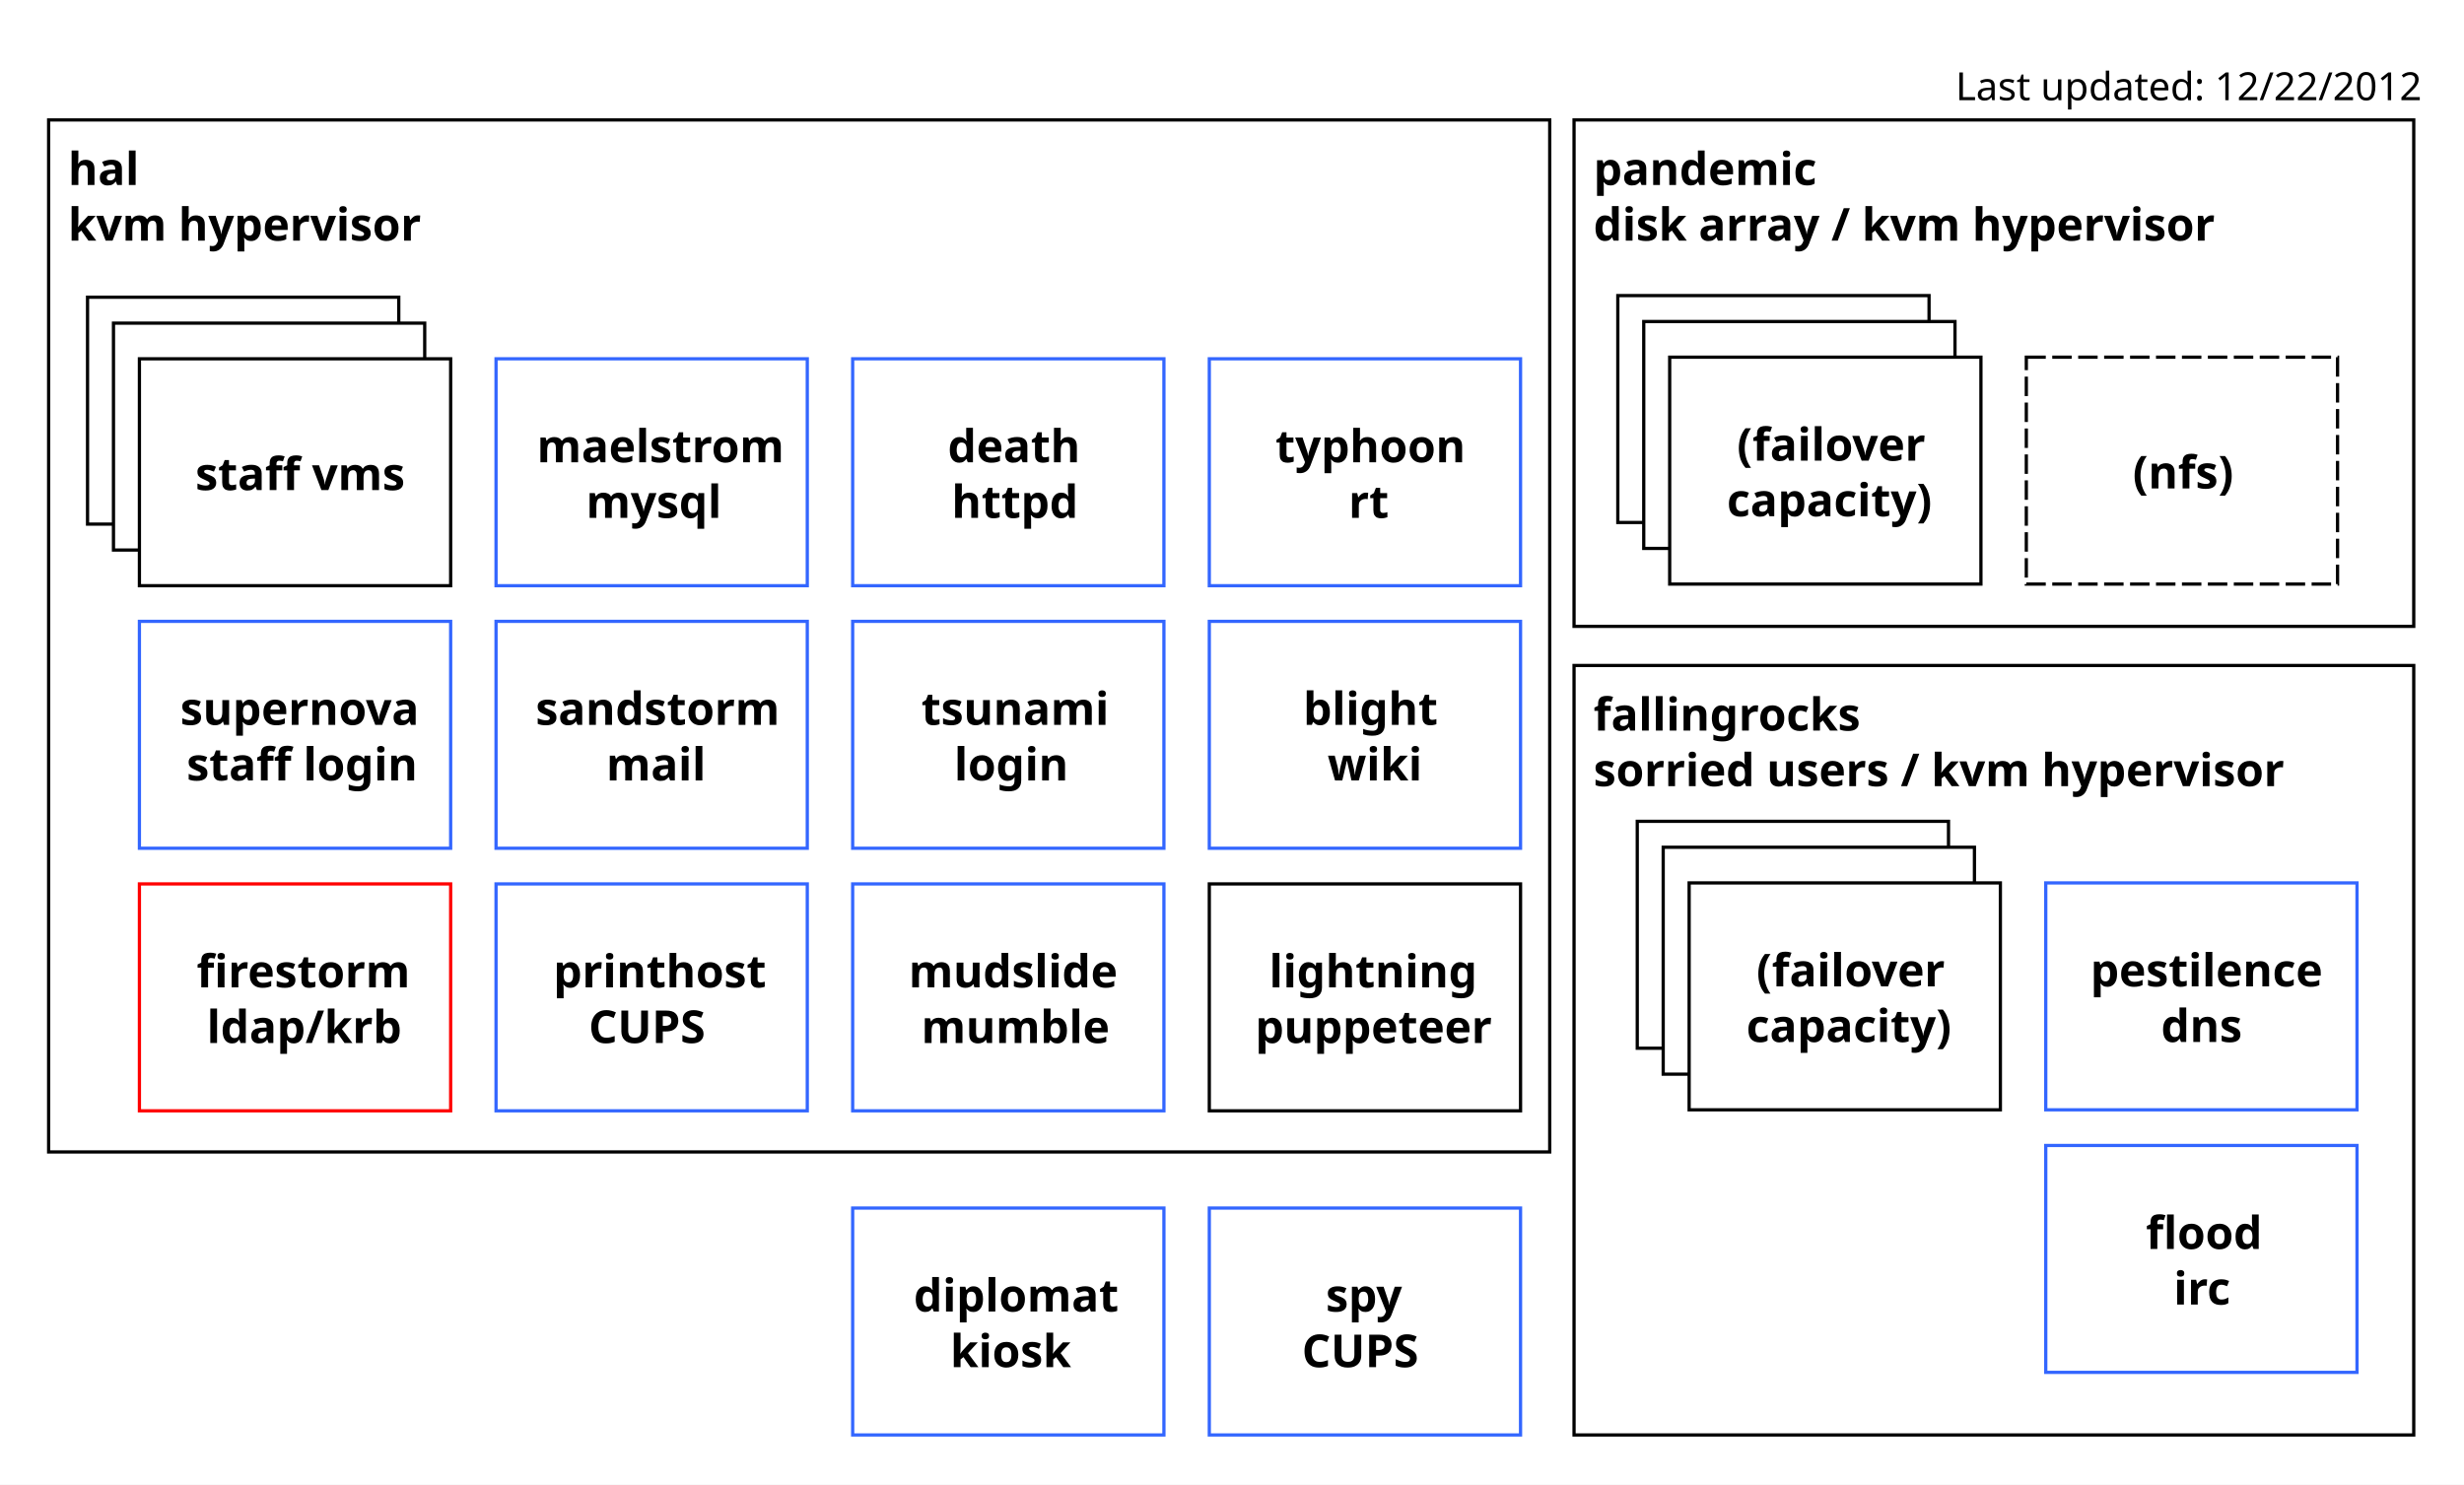
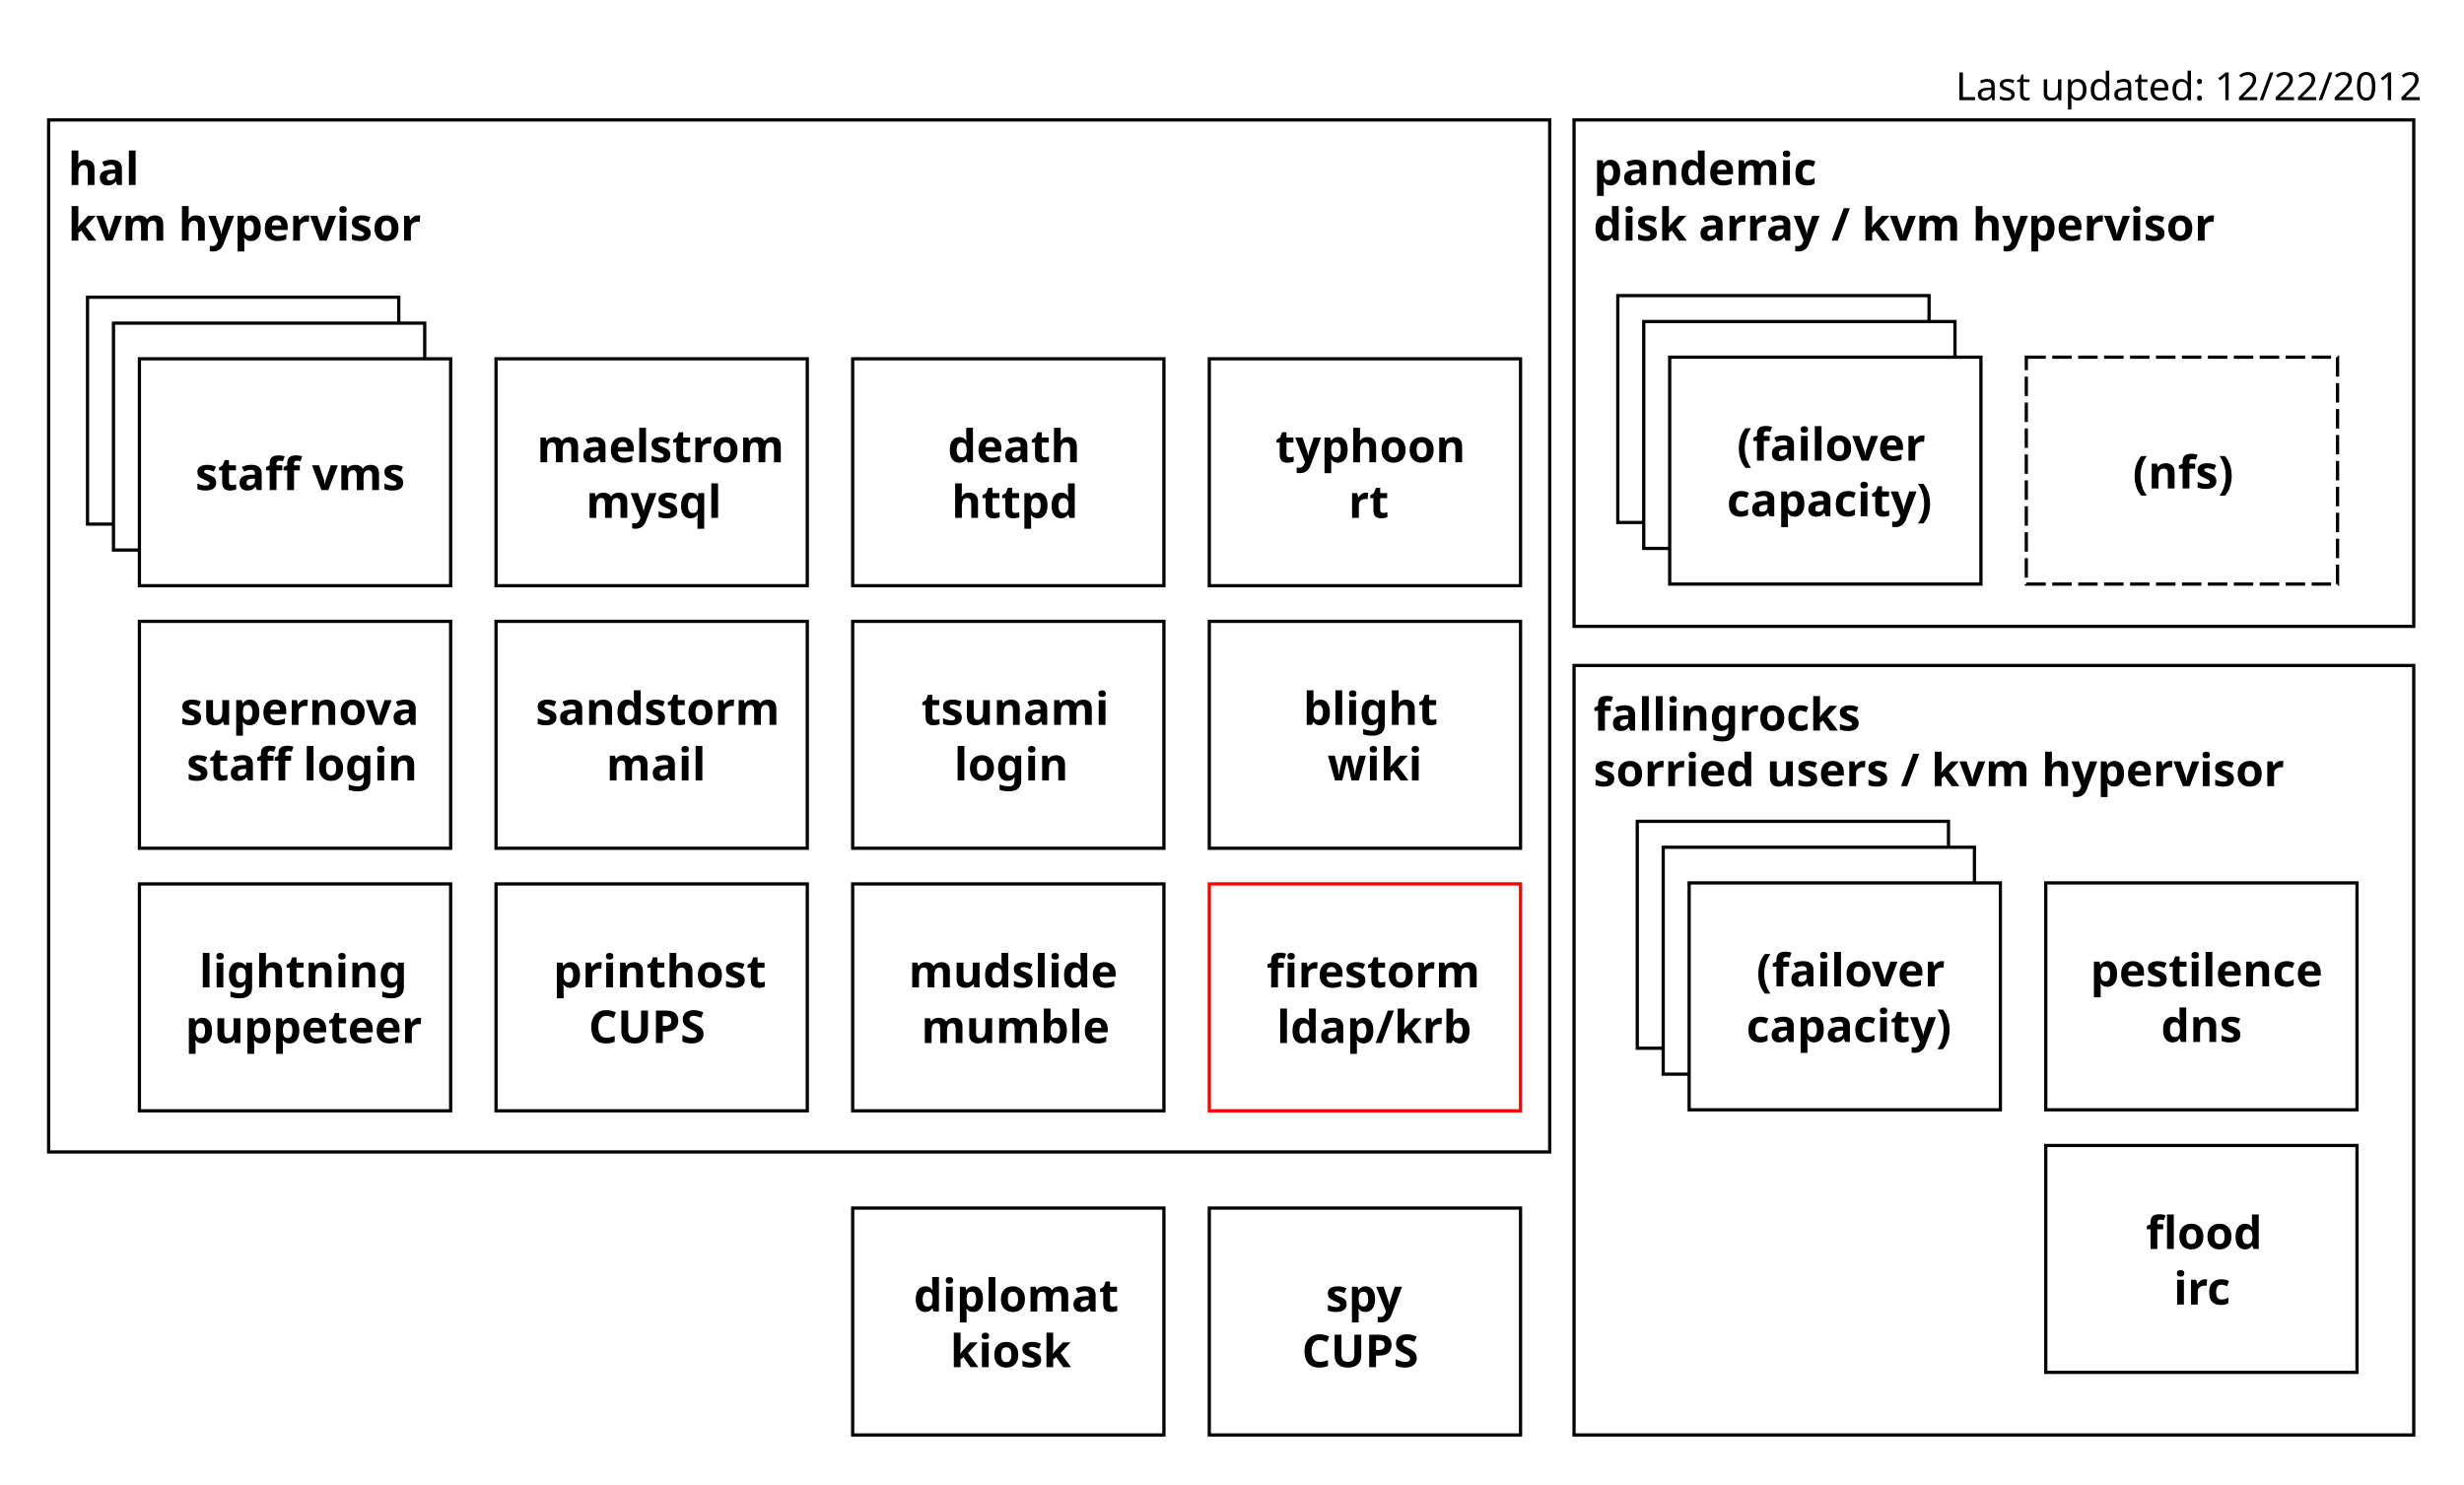
<svg xmlns="http://www.w3.org/2000/svg" xmlns:xlink="http://www.w3.org/1999/xlink" fill-opacity="1" color-rendering="auto" color-interpolation="auto" stroke="black" text-rendering="auto" stroke-linecap="square" width="760" stroke-miterlimit="10" stroke-opacity="1" shape-rendering="auto" fill="black" stroke-dasharray="none" font-weight="normal" stroke-width="1" height="458" font-family="'Dialog'" font-style="normal" stroke-linejoin="miter" font-size="12" stroke-dashoffset="0" image-rendering="auto">
  <defs id="genericDefs" />
  <g>
    <defs id="defs1">
      <clipPath clipPathUnits="userSpaceOnUse" id="clipPath1">
        <path d="M0 0 L760 0 L760 458 L0 458 L0 0 Z" />
      </clipPath>
      <clipPath clipPathUnits="userSpaceOnUse" id="clipPath2">
        <path d="M-63 -115 L697 -115 L697 343 L-63 343 L-63 -115 Z" />
      </clipPath>
    </defs>
    <g fill="white" transform="translate(63,115)" stroke="white">
      <rect x="-63" width="760" height="458" y="-115" clip-path="url(#clipPath2)" stroke="none" />
    </g>
    <g id="y.node.0">
      <a target="_blank" xlink:type="simple" xlink:href="hal/" xlink:show="new">
        <g>
          <g font-size="14" stroke-miterlimit="1.45" font-weight="bold" font-family="sans-serif" transform="matrix(1,0,0,1,63,115)" stroke-linecap="butt">
            <text x="-42" xml:space="preserve" y="-57.925" stroke="none">hal</text>
          </g>
          <g font-size="14" stroke-miterlimit="1.45" font-weight="bold" font-family="sans-serif" transform="matrix(1,0,0,1,63,115)" stroke-linecap="butt">
            <text x="-42" xml:space="preserve" y="-40.773" stroke="none">kvm hypervisor</text>
          </g>
        </g>
        <g stroke-linecap="butt" transform="matrix(1,0,0,1,63,115)" stroke-miterlimit="1.45">
          <rect fill="none" x="-48" width="463" height="318.381" y="-78" />
        </g>
      </a>
    </g>
    <g id="y.node.1">
      <a target="_blank" xlink:type="simple" xlink:href="death/" xlink:show="new">
        <g fill="white" transform="matrix(1,0,0,1,63,115)" stroke="white">
          <rect x="200" width="96" height="70" y="-4.31" stroke="none" />
        </g>
        <g>
          <g font-size="14" stroke-miterlimit="1.45" font-weight="bold" font-family="sans-serif" transform="matrix(1,0,0,1,63,115)" stroke-linecap="butt">
            <text x="229.331" xml:space="preserve" y="27.614" stroke="none">death</text>
            <text x="230.51" xml:space="preserve" y="44.766" stroke="none">httpd</text>
          </g>
        </g>
-         <g fill="rgb(51,102,255)" stroke-miterlimit="1.45" transform="matrix(1,0,0,1,63,115)" stroke-linecap="butt" stroke="rgb(51,102,255)">
+         <g stroke-linecap="butt" transform="matrix(1,0,0,1,63,115)" stroke-miterlimit="1.45">
          <rect fill="none" x="200" width="96" height="70" y="-4.31" />
        </g>
      </a>
    </g>
    <g id="y.node.2">
      <a target="_blank" xlink:type="simple" xlink:href="maelstrom/" xlink:show="new">
        <g fill="white" transform="matrix(1,0,0,1,63,115)" stroke="white">
          <rect x="90" width="96" height="70" y="-4.31" stroke="none" />
        </g>
        <g>
          <g font-size="14" stroke-miterlimit="1.45" font-weight="bold" font-family="sans-serif" transform="matrix(1,0,0,1,63,115)" stroke-linecap="butt">
            <text x="102.597" xml:space="preserve" y="27.614" stroke="none">maelstrom</text>
            <text x="117.769" xml:space="preserve" y="44.766" stroke="none">mysql</text>
          </g>
        </g>
-         <g fill="rgb(51,102,255)" stroke-miterlimit="1.45" transform="matrix(1,0,0,1,63,115)" stroke-linecap="butt" stroke="rgb(51,102,255)">
+         <g stroke-linecap="butt" transform="matrix(1,0,0,1,63,115)" stroke-miterlimit="1.45">
          <rect fill="none" x="90" width="96" height="70" y="-4.31" />
        </g>
      </a>
    </g>
    <g id="y.node.3">
      <a target="_blank" xlink:type="simple" xlink:href="tsunami/" xlink:show="new">
        <g fill="white" transform="matrix(1,0,0,1,63,115)" stroke="white">
          <rect x="200" width="96" height="70" y="76.69" stroke="none" />
        </g>
        <g>
          <g font-size="14" stroke-miterlimit="1.45" font-weight="bold" font-family="sans-serif" transform="matrix(1,0,0,1,63,115)" stroke-linecap="butt">
            <text x="221.162" xml:space="preserve" y="108.614" stroke="none">tsunami</text>
            <text x="231.283" xml:space="preserve" y="125.766" stroke="none">login</text>
          </g>
        </g>
-         <g fill="rgb(51,102,255)" stroke-miterlimit="1.45" transform="matrix(1,0,0,1,63,115)" stroke-linecap="butt" stroke="rgb(51,102,255)">
+         <g stroke-linecap="butt" transform="matrix(1,0,0,1,63,115)" stroke-miterlimit="1.45">
          <rect fill="none" x="200" width="96" height="70" y="76.69" />
        </g>
      </a>
    </g>
    <g id="y.node.4">
      <a target="_blank" xlink:type="simple" xlink:href="lightning/" xlink:show="new">
        <g fill="white" transform="matrix(1,0,0,1,63,115)" stroke="white">
-           <rect x="310" width="96" height="70" y="157.69" stroke="none" />
-         </g>
-         <g>
-           <g font-size="14" stroke-miterlimit="1.45" font-weight="bold" font-family="sans-serif" transform="matrix(1,0,0,1,63,115)" stroke-linecap="butt">
-             <text x="328.455" xml:space="preserve" y="189.614" stroke="none">lightning</text>
-             <text x="324.162" xml:space="preserve" y="206.766" stroke="none">puppeteer</text>
-           </g>
-         </g>
-         <g stroke-linecap="butt" transform="matrix(1,0,0,1,63,115)" stroke-miterlimit="1.45">
-           <rect fill="none" x="310" width="96" height="70" y="157.69" />
+           <rect x="-20" width="96" height="70" y="157.69" stroke="none" />
+         </g>
+         <g>
+           <g font-size="14" stroke-miterlimit="1.45" font-weight="bold" font-family="sans-serif" transform="matrix(1,0,0,1,63,115)" stroke-linecap="butt">
+             <text x="-1.545" xml:space="preserve" y="189.614" stroke="none">lightning</text>
+             <text x="-5.838" xml:space="preserve" y="206.766" stroke="none">puppeteer</text>
+           </g>
+         </g>
+         <g stroke-linecap="butt" transform="matrix(1,0,0,1,63,115)" stroke-miterlimit="1.45">
+           <rect fill="none" x="-20" width="96" height="70" y="157.69" />
        </g>
      </a>
    </g>
    <g id="y.node.5">
      <a target="_blank" xlink:type="simple" xlink:href="supernova/" xlink:show="new">
        <g fill="white" transform="matrix(1,0,0,1,63,115)" stroke="white">
          <rect x="-20" width="96" height="70" y="76.69" stroke="none" />
        </g>
        <g>
          <g font-size="14" stroke-miterlimit="1.45" font-weight="bold" font-family="sans-serif" transform="matrix(1,0,0,1,63,115)" stroke-linecap="butt">
            <text x="-7.4" xml:space="preserve" y="108.614" stroke="none">supernova</text>
            <text x="-5.441" xml:space="preserve" y="125.766" stroke="none">staff login</text>
          </g>
        </g>
-         <g fill="rgb(51,102,255)" stroke-miterlimit="1.45" transform="matrix(1,0,0,1,63,115)" stroke-linecap="butt" stroke="rgb(51,102,255)">
+         <g stroke-linecap="butt" transform="matrix(1,0,0,1,63,115)" stroke-miterlimit="1.45">
          <rect fill="none" x="-20" width="96" height="70" y="76.69" />
        </g>
      </a>
    </g>
    <g id="y.node.6">
      <a target="_blank" xlink:type="simple" xlink:href="firestorm/" xlink:show="new">
        <g fill="white" transform="matrix(1,0,0,1,63,115)" stroke="white">
-           <rect x="-20" width="96" height="70" y="157.69" stroke="none" />
-         </g>
-         <g>
-           <g font-size="14" stroke-miterlimit="1.45" font-weight="bold" font-family="sans-serif" transform="matrix(1,0,0,1,63,115)" stroke-linecap="butt">
-             <text x="-2.341" xml:space="preserve" y="189.614" stroke="none">firestorm</text>
-             <text x="0.772" xml:space="preserve" y="206.766" stroke="none">ldap/krb</text>
+           <rect x="310" width="96" height="70" y="157.69" stroke="none" />
+         </g>
+         <g>
+           <g font-size="14" stroke-miterlimit="1.45" font-weight="bold" font-family="sans-serif" transform="matrix(1,0,0,1,63,115)" stroke-linecap="butt">
+             <text x="327.659" xml:space="preserve" y="189.614" stroke="none">firestorm</text>
+             <text x="330.772" xml:space="preserve" y="206.766" stroke="none">ldap/krb</text>
          </g>
        </g>
        <g fill="red" stroke-miterlimit="1.45" transform="matrix(1,0,0,1,63,115)" stroke-linecap="butt" stroke="red">
-           <rect fill="none" x="-20" width="96" height="70" y="157.69" />
+           <rect fill="none" x="310" width="96" height="70" y="157.69" />
        </g>
      </a>
    </g>
    <g id="y.node.7">
      <g fill="white" transform="matrix(1,0,0,1,63,115)" stroke="white">
        <rect x="-36" width="96" height="70" y="-23.31" stroke="none" />
      </g>
      <g />
      <g stroke-linecap="butt" transform="matrix(1,0,0,1,63,115)" stroke-miterlimit="1.45">
        <rect fill="none" x="-36" width="96" height="70" y="-23.31" />
      </g>
    </g>
    <g id="y.node.8">
      <g fill="white" transform="matrix(1,0,0,1,63,115)" stroke="white">
        <rect x="-28" width="96" height="70" y="-15.31" stroke="none" />
      </g>
      <g />
      <g stroke-linecap="butt" transform="matrix(1,0,0,1,63,115)" stroke-miterlimit="1.45">
        <rect fill="none" x="-28" width="96" height="70" y="-15.31" />
      </g>
    </g>
    <g id="y.node.9">
      <g fill="white" transform="matrix(1,0,0,1,63,115)" stroke="white">
        <rect x="-20" width="96" height="70" y="-4.31" stroke="none" />
      </g>
      <g>
        <g font-size="14" stroke-miterlimit="1.45" font-weight="bold" font-family="sans-serif" transform="matrix(1,0,0,1,63,115)" stroke-linecap="butt">
          <text x="-2.734" xml:space="preserve" y="36.19" stroke="none">staff vms</text>
        </g>
      </g>
      <g stroke-linecap="butt" transform="matrix(1,0,0,1,63,115)" stroke-miterlimit="1.45">
        <rect fill="none" x="-20" width="96" height="70" y="-4.31" />
      </g>
    </g>
    <g id="y.node.10">
      <a target="_blank" xlink:type="simple" xlink:href="sandstorm/" xlink:show="new">
        <g fill="white" transform="matrix(1,0,0,1,63,115)" stroke="white">
          <rect x="90" width="96" height="70" y="76.69" stroke="none" />
        </g>
        <g>
          <g font-size="14" stroke-miterlimit="1.45" font-weight="bold" font-family="sans-serif" transform="matrix(1,0,0,1,63,115)" stroke-linecap="butt">
            <text x="102.214" xml:space="preserve" y="108.614" stroke="none">sandstorm</text>
            <text x="123.993" xml:space="preserve" y="125.766" stroke="none">mail</text>
          </g>
        </g>
-         <g fill="rgb(51,102,255)" stroke-miterlimit="1.45" transform="matrix(1,0,0,1,63,115)" stroke-linecap="butt" stroke="rgb(51,102,255)">
+         <g stroke-linecap="butt" transform="matrix(1,0,0,1,63,115)" stroke-miterlimit="1.45">
          <rect fill="none" x="90" width="96" height="70" y="76.69" />
        </g>
      </a>
    </g>
    <g id="y.node.11">
      <a target="_blank" xlink:type="simple" xlink:href="pox/" xlink:show="new">
        <g>
          <g font-size="14" stroke-miterlimit="1.45" font-weight="bold" font-family="sans-serif" transform="matrix(1,0,0,1,63,115)" stroke-linecap="butt">
            <text x="428.5" xml:space="preserve" y="-57.925" stroke="none">pandemic</text>
            <text x="428.5" xml:space="preserve" y="-40.773" stroke="none">disk array / kvm hypervisor</text>
          </g>
        </g>
        <g stroke-linecap="butt" transform="matrix(1,0,0,1,63,115)" stroke-miterlimit="1.45">
          <rect fill="none" x="422.5" width="259" height="156.235" y="-78" />
        </g>
      </a>
    </g>
    <g id="y.node.12">
      <g fill="white" transform="matrix(1,0,0,1,63,115)" stroke="white">
        <rect x="436" width="96" height="70" y="-23.81" stroke="none" />
      </g>
      <g />
      <g stroke-linecap="butt" transform="matrix(1,0,0,1,63,115)" stroke-miterlimit="1.45">
        <rect fill="none" x="436" width="96" height="70" y="-23.81" />
      </g>
    </g>
    <g id="y.node.13">
      <g fill="white" transform="matrix(1,0,0,1,63,115)" stroke="white">
        <rect x="444" width="96" height="70" y="-15.81" stroke="none" />
      </g>
      <g />
      <g stroke-linecap="butt" transform="matrix(1,0,0,1,63,115)" stroke-miterlimit="1.45">
        <rect fill="none" x="444" width="96" height="70" y="-15.81" />
      </g>
    </g>
    <g id="y.node.14">
      <g fill="white" transform="matrix(1,0,0,1,63,115)" stroke="white">
        <rect x="452" width="96" height="70" y="-4.81" stroke="none" />
      </g>
      <g>
        <g font-size="14" stroke-miterlimit="1.45" font-weight="bold" font-family="sans-serif" transform="matrix(1,0,0,1,63,115)" stroke-linecap="butt">
          <text x="472.769" xml:space="preserve" y="27.114" stroke="none">(failover</text>
          <text x="469.652" xml:space="preserve" y="44.266" stroke="none">capacity)</text>
        </g>
      </g>
      <g stroke-linecap="butt" transform="matrix(1,0,0,1,63,115)" stroke-miterlimit="1.45">
        <rect fill="none" x="452" width="96" height="70" y="-4.81" />
      </g>
    </g>
    <g id="y.node.15">
      <a target="_blank" xlink:type="simple" xlink:href="pandemic/" xlink:show="new">
        <g fill="white" transform="matrix(1,0,0,1,63,115)" stroke="white">
          <rect x="562" width="96" height="70" y="-4.81" stroke="none" />
        </g>
        <g>
          <g font-size="14" stroke-miterlimit="1.45" font-weight="bold" font-family="sans-serif" transform="matrix(1,0,0,1,63,115)" stroke-linecap="butt">
            <text x="594.838" xml:space="preserve" y="35.69" stroke="none">(nfs)</text>
          </g>
        </g>
        <g stroke-dasharray="6,2" stroke-miterlimit="1.45" transform="matrix(1,0,0,1,63,115)" stroke-linecap="butt">
          <rect fill="none" x="562" width="96" height="70" y="-4.81" />
        </g>
      </a>
    </g>
    <g id="y.node.16">
      <a target="_blank" xlink:type="simple" xlink:href="typhoon/" xlink:show="new">
        <g fill="white" transform="matrix(1,0,0,1,63,115)" stroke="white">
          <rect x="310" width="96" height="70" y="-4.31" stroke="none" />
        </g>
        <g>
          <g font-size="14" stroke-miterlimit="1.45" font-weight="bold" font-family="sans-serif" transform="matrix(1,0,0,1,63,115)" stroke-linecap="butt">
            <text x="330.397" xml:space="preserve" y="27.614" stroke="none">typhoon</text>
            <text x="352.945" xml:space="preserve" y="44.766" stroke="none">rt</text>
          </g>
        </g>
-         <g fill="rgb(51,102,255)" stroke-miterlimit="1.45" transform="matrix(1,0,0,1,63,115)" stroke-linecap="butt" stroke="rgb(51,102,255)">
+         <g stroke-linecap="butt" transform="matrix(1,0,0,1,63,115)" stroke-miterlimit="1.45">
          <rect fill="none" x="310" width="96" height="70" y="-4.31" />
        </g>
      </a>
    </g>
    <g id="y.node.17">
      <g>
        <g stroke-miterlimit="1.45" font-family="sans-serif" transform="matrix(1,0,0,1,63,115)" stroke-linecap="butt">
          <text x="540.2" xml:space="preserve" y="-84.089" stroke="none">Last updated: 12/22/2012</text>
        </g>
      </g>
    </g>
    <g id="y.node.18">
      <a target="_blank" xlink:type="simple" xlink:href="blight/" xlink:show="new">
        <g fill="white" transform="matrix(1,0,0,1,63,115)" stroke="white">
          <rect x="310" width="96" height="70" y="76.69" stroke="none" />
        </g>
        <g>
          <g font-size="14" stroke-miterlimit="1.45" font-weight="bold" font-family="sans-serif" transform="matrix(1,0,0,1,63,115)" stroke-linecap="butt">
            <text x="338.952" xml:space="preserve" y="108.614" stroke="none">blight</text>
            <text x="342.828" xml:space="preserve" y="125.766" stroke="none"> wiki</text>
          </g>
        </g>
-         <g fill="rgb(51,102,255)" stroke-miterlimit="1.45" transform="matrix(1,0,0,1,63,115)" stroke-linecap="butt" stroke="rgb(51,102,255)">
+         <g stroke-linecap="butt" transform="matrix(1,0,0,1,63,115)" stroke-miterlimit="1.45">
          <rect fill="none" x="310" width="96" height="70" y="76.69" />
        </g>
      </a>
    </g>
    <g id="y.node.19">
      <a target="_blank" xlink:type="simple" xlink:href="pox/" xlink:show="new">
        <g>
          <g font-size="14" stroke-miterlimit="1.45" font-weight="bold" font-family="sans-serif" transform="matrix(1,0,0,1,63,115)" stroke-linecap="butt">
            <text x="428.5" xml:space="preserve" y="110.378" stroke="none">fallingrocks</text>
            <text x="428.5" xml:space="preserve" y="127.529" stroke="none">sorried users / kvm hypervisor</text>
          </g>
        </g>
        <g stroke-linecap="butt" transform="matrix(1,0,0,1,63,115)" stroke-miterlimit="1.45">
          <rect fill="none" x="422.5" width="259" height="237.388" y="90.303" />
        </g>
      </a>
    </g>
    <g id="y.node.20">
      <g fill="white" transform="matrix(1,0,0,1,63,115)" stroke="white">
        <rect x="442" width="96" height="70" y="138.381" stroke="none" />
      </g>
      <g />
      <g stroke-linecap="butt" transform="matrix(1,0,0,1,63,115)" stroke-miterlimit="1.45">
        <rect fill="none" x="442" width="96" height="70" y="138.381" />
      </g>
    </g>
    <g id="y.node.21">
      <g fill="white" transform="matrix(1,0,0,1,63,115)" stroke="white">
        <rect x="450" width="96" height="70" y="146.381" stroke="none" />
      </g>
      <g />
      <g stroke-linecap="butt" transform="matrix(1,0,0,1,63,115)" stroke-miterlimit="1.45">
        <rect fill="none" x="450" width="96" height="70" y="146.381" />
      </g>
    </g>
    <g id="y.node.22">
      <a target="_blank" xlink:type="simple" xlink:href="mudslide/" xlink:show="new">
        <g fill="white" transform="matrix(1,0,0,1,63,115)" stroke="white">
          <rect x="200" width="96" height="70" y="157.69" stroke="none" />
        </g>
        <g>
          <g font-size="14" stroke-miterlimit="1.45" font-weight="bold" font-family="sans-serif" transform="matrix(1,0,0,1,63,115)" stroke-linecap="butt">
            <text x="217.273" xml:space="preserve" y="189.614" stroke="none">mudslide</text>
            <text x="221.162" xml:space="preserve" y="206.766" stroke="none">mumble</text>
          </g>
        </g>
-         <g fill="rgb(51,102,255)" stroke-miterlimit="1.45" transform="matrix(1,0,0,1,63,115)" stroke-linecap="butt" stroke="rgb(51,102,255)">
+         <g stroke-linecap="butt" transform="matrix(1,0,0,1,63,115)" stroke-miterlimit="1.45">
          <rect fill="none" x="200" width="96" height="70" y="157.69" />
        </g>
      </a>
    </g>
    <g id="y.node.23">
      <a target="_blank" xlink:type="simple" xlink:href="printhost/" xlink:show="new">
        <g fill="white" transform="matrix(1,0,0,1,63,115)" stroke="white">
          <rect x="90" width="96" height="70" y="157.69" stroke="none" />
        </g>
        <g>
          <g font-size="14" stroke-miterlimit="1.45" font-weight="bold" font-family="sans-serif" transform="matrix(1,0,0,1,63,115)" stroke-linecap="butt">
            <text x="107.672" xml:space="preserve" y="189.614" stroke="none">printhost</text>
            <text x="118.552" xml:space="preserve" y="206.766" stroke="none">CUPS</text>
          </g>
        </g>
-         <g fill="rgb(51,102,255)" stroke-miterlimit="1.45" transform="matrix(1,0,0,1,63,115)" stroke-linecap="butt" stroke="rgb(51,102,255)">
+         <g stroke-linecap="butt" transform="matrix(1,0,0,1,63,115)" stroke-miterlimit="1.45">
          <rect fill="none" x="90" width="96" height="70" y="157.69" />
        </g>
      </a>
    </g>
    <g id="y.node.24">
      <g fill="white" transform="matrix(1,0,0,1,63,115)" stroke="white">
        <rect x="458" width="96" height="70" y="157.381" stroke="none" />
      </g>
      <g>
        <g font-size="14" stroke-miterlimit="1.45" font-weight="bold" font-family="sans-serif" transform="matrix(1,0,0,1,63,115)" stroke-linecap="butt">
          <text x="478.769" xml:space="preserve" y="189.305" stroke="none">(failover</text>
          <text x="475.652" xml:space="preserve" y="206.456" stroke="none">capacity)</text>
        </g>
      </g>
      <g stroke-linecap="butt" transform="matrix(1,0,0,1,63,115)" stroke-miterlimit="1.45">
        <rect fill="none" x="458" width="96" height="70" y="157.381" />
      </g>
    </g>
    <g id="y.node.25">
      <a target="_blank" xlink:type="simple" xlink:href="pestilence/" xlink:show="new">
        <g fill="white" transform="matrix(1,0,0,1,63,115)" stroke="white">
          <rect x="568" width="96" height="70" y="157.381" stroke="none" />
        </g>
        <g>
          <g font-size="14" stroke-miterlimit="1.45" font-weight="bold" font-family="sans-serif" transform="matrix(1,0,0,1,63,115)" stroke-linecap="butt">
            <text x="581.762" xml:space="preserve" y="189.305" stroke="none">pestilence</text>
            <text x="603.555" xml:space="preserve" y="206.456" stroke="none">dns</text>
          </g>
        </g>
-         <g fill="rgb(51,102,255)" stroke-miterlimit="1.45" transform="matrix(1,0,0,1,63,115)" stroke-linecap="butt" stroke="rgb(51,102,255)">
+         <g stroke-linecap="butt" transform="matrix(1,0,0,1,63,115)" stroke-miterlimit="1.45">
          <rect fill="none" x="568" width="96" height="70" y="157.381" />
        </g>
      </a>
    </g>
    <g id="y.node.26">
      <a target="_blank" xlink:type="simple" xlink:href="spy/" xlink:show="new">
        <g fill="white" transform="matrix(1,0,0,1,63,115)" stroke="white">
          <rect x="310" width="96" height="70" y="257.69" stroke="none" />
        </g>
        <g>
          <g font-size="14" stroke-miterlimit="1.45" font-weight="bold" font-family="sans-serif" transform="matrix(1,0,0,1,63,115)" stroke-linecap="butt">
            <text x="345.938" xml:space="preserve" y="289.614" stroke="none">spy</text>
            <text x="338.552" xml:space="preserve" y="306.766" stroke="none">CUPS</text>
          </g>
        </g>
-         <g fill="rgb(51,102,255)" stroke-miterlimit="1.45" transform="matrix(1,0,0,1,63,115)" stroke-linecap="butt" stroke="rgb(51,102,255)">
+         <g stroke-linecap="butt" transform="matrix(1,0,0,1,63,115)" stroke-miterlimit="1.45">
          <rect fill="none" x="310" width="96" height="70" y="257.69" />
        </g>
      </a>
    </g>
    <g id="y.node.27">
      <a target="_blank" xlink:type="simple" xlink:href="diplomat/" xlink:show="new">
        <g fill="white" transform="matrix(1,0,0,1,63,115)" stroke="white">
          <rect x="200" width="96" height="70" y="257.69" stroke="none" />
        </g>
        <g>
          <g font-size="14" stroke-miterlimit="1.45" font-weight="bold" font-family="sans-serif" transform="matrix(1,0,0,1,63,115)" stroke-linecap="butt">
            <text x="218.834" xml:space="preserve" y="289.614" stroke="none">diplomat</text>
            <text x="230.1" xml:space="preserve" y="306.766" stroke="none">kiosk</text>
          </g>
        </g>
-         <g fill="rgb(51,102,255)" stroke-miterlimit="1.45" transform="matrix(1,0,0,1,63,115)" stroke-linecap="butt" stroke="rgb(51,102,255)">
+         <g stroke-linecap="butt" transform="matrix(1,0,0,1,63,115)" stroke-miterlimit="1.45">
          <rect fill="none" x="200" width="96" height="70" y="257.69" />
        </g>
      </a>
    </g>
    <g id="y.node.28">
      <a target="_blank" xlink:type="simple" xlink:href="flood/" xlink:show="new">
        <g fill="white" transform="matrix(1,0,0,1,63,115)" stroke="white">
          <rect x="568" width="96" height="70" y="238.381" stroke="none" />
        </g>
        <g>
          <g font-size="14" stroke-miterlimit="1.45" font-weight="bold" font-family="sans-serif" transform="matrix(1,0,0,1,63,115)" stroke-linecap="butt">
            <text x="598.896" xml:space="preserve" y="270.305" stroke="none">flood</text>
            <text x="607.438" xml:space="preserve" y="287.456" stroke="none">irc</text>
          </g>
        </g>
-         <g fill="rgb(51,102,255)" stroke-miterlimit="1.45" transform="matrix(1,0,0,1,63,115)" stroke-linecap="butt" stroke="rgb(51,102,255)">
+         <g stroke-linecap="butt" transform="matrix(1,0,0,1,63,115)" stroke-miterlimit="1.45">
          <rect fill="none" x="568" width="96" height="70" y="238.381" />
        </g>
      </a>
    </g>
    <g id="y.edge.0" />
  </g>
</svg>
